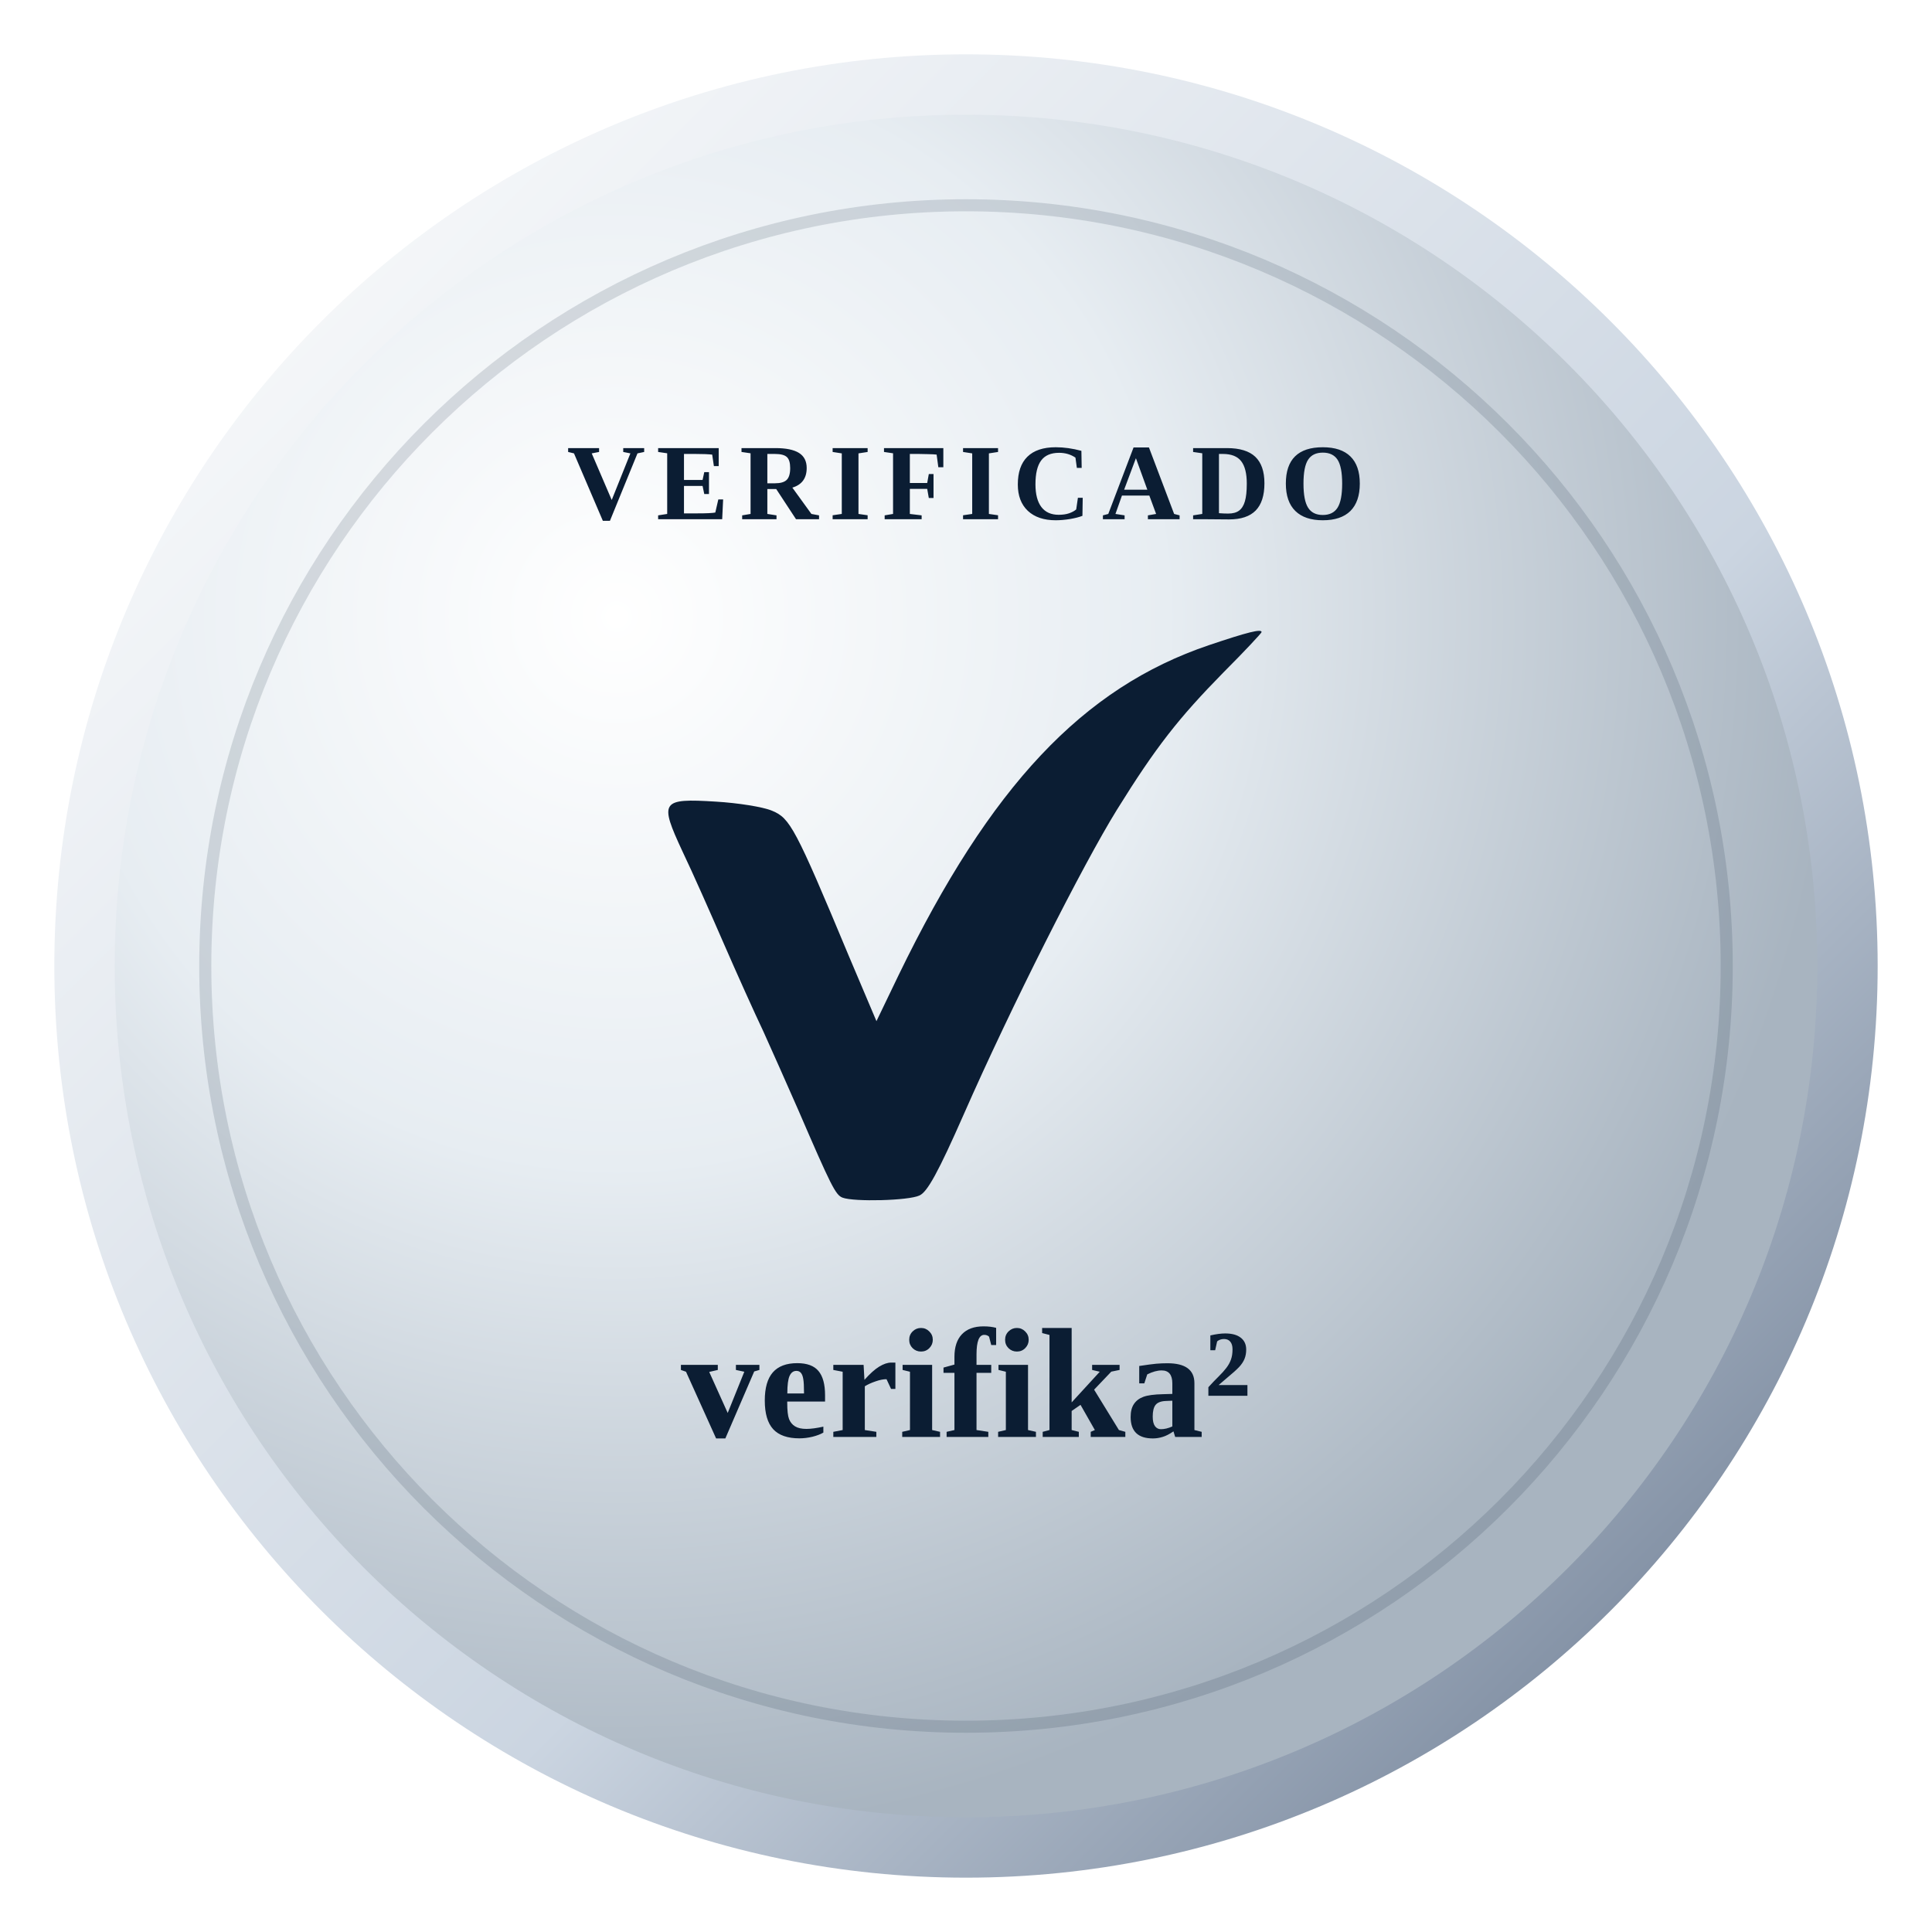
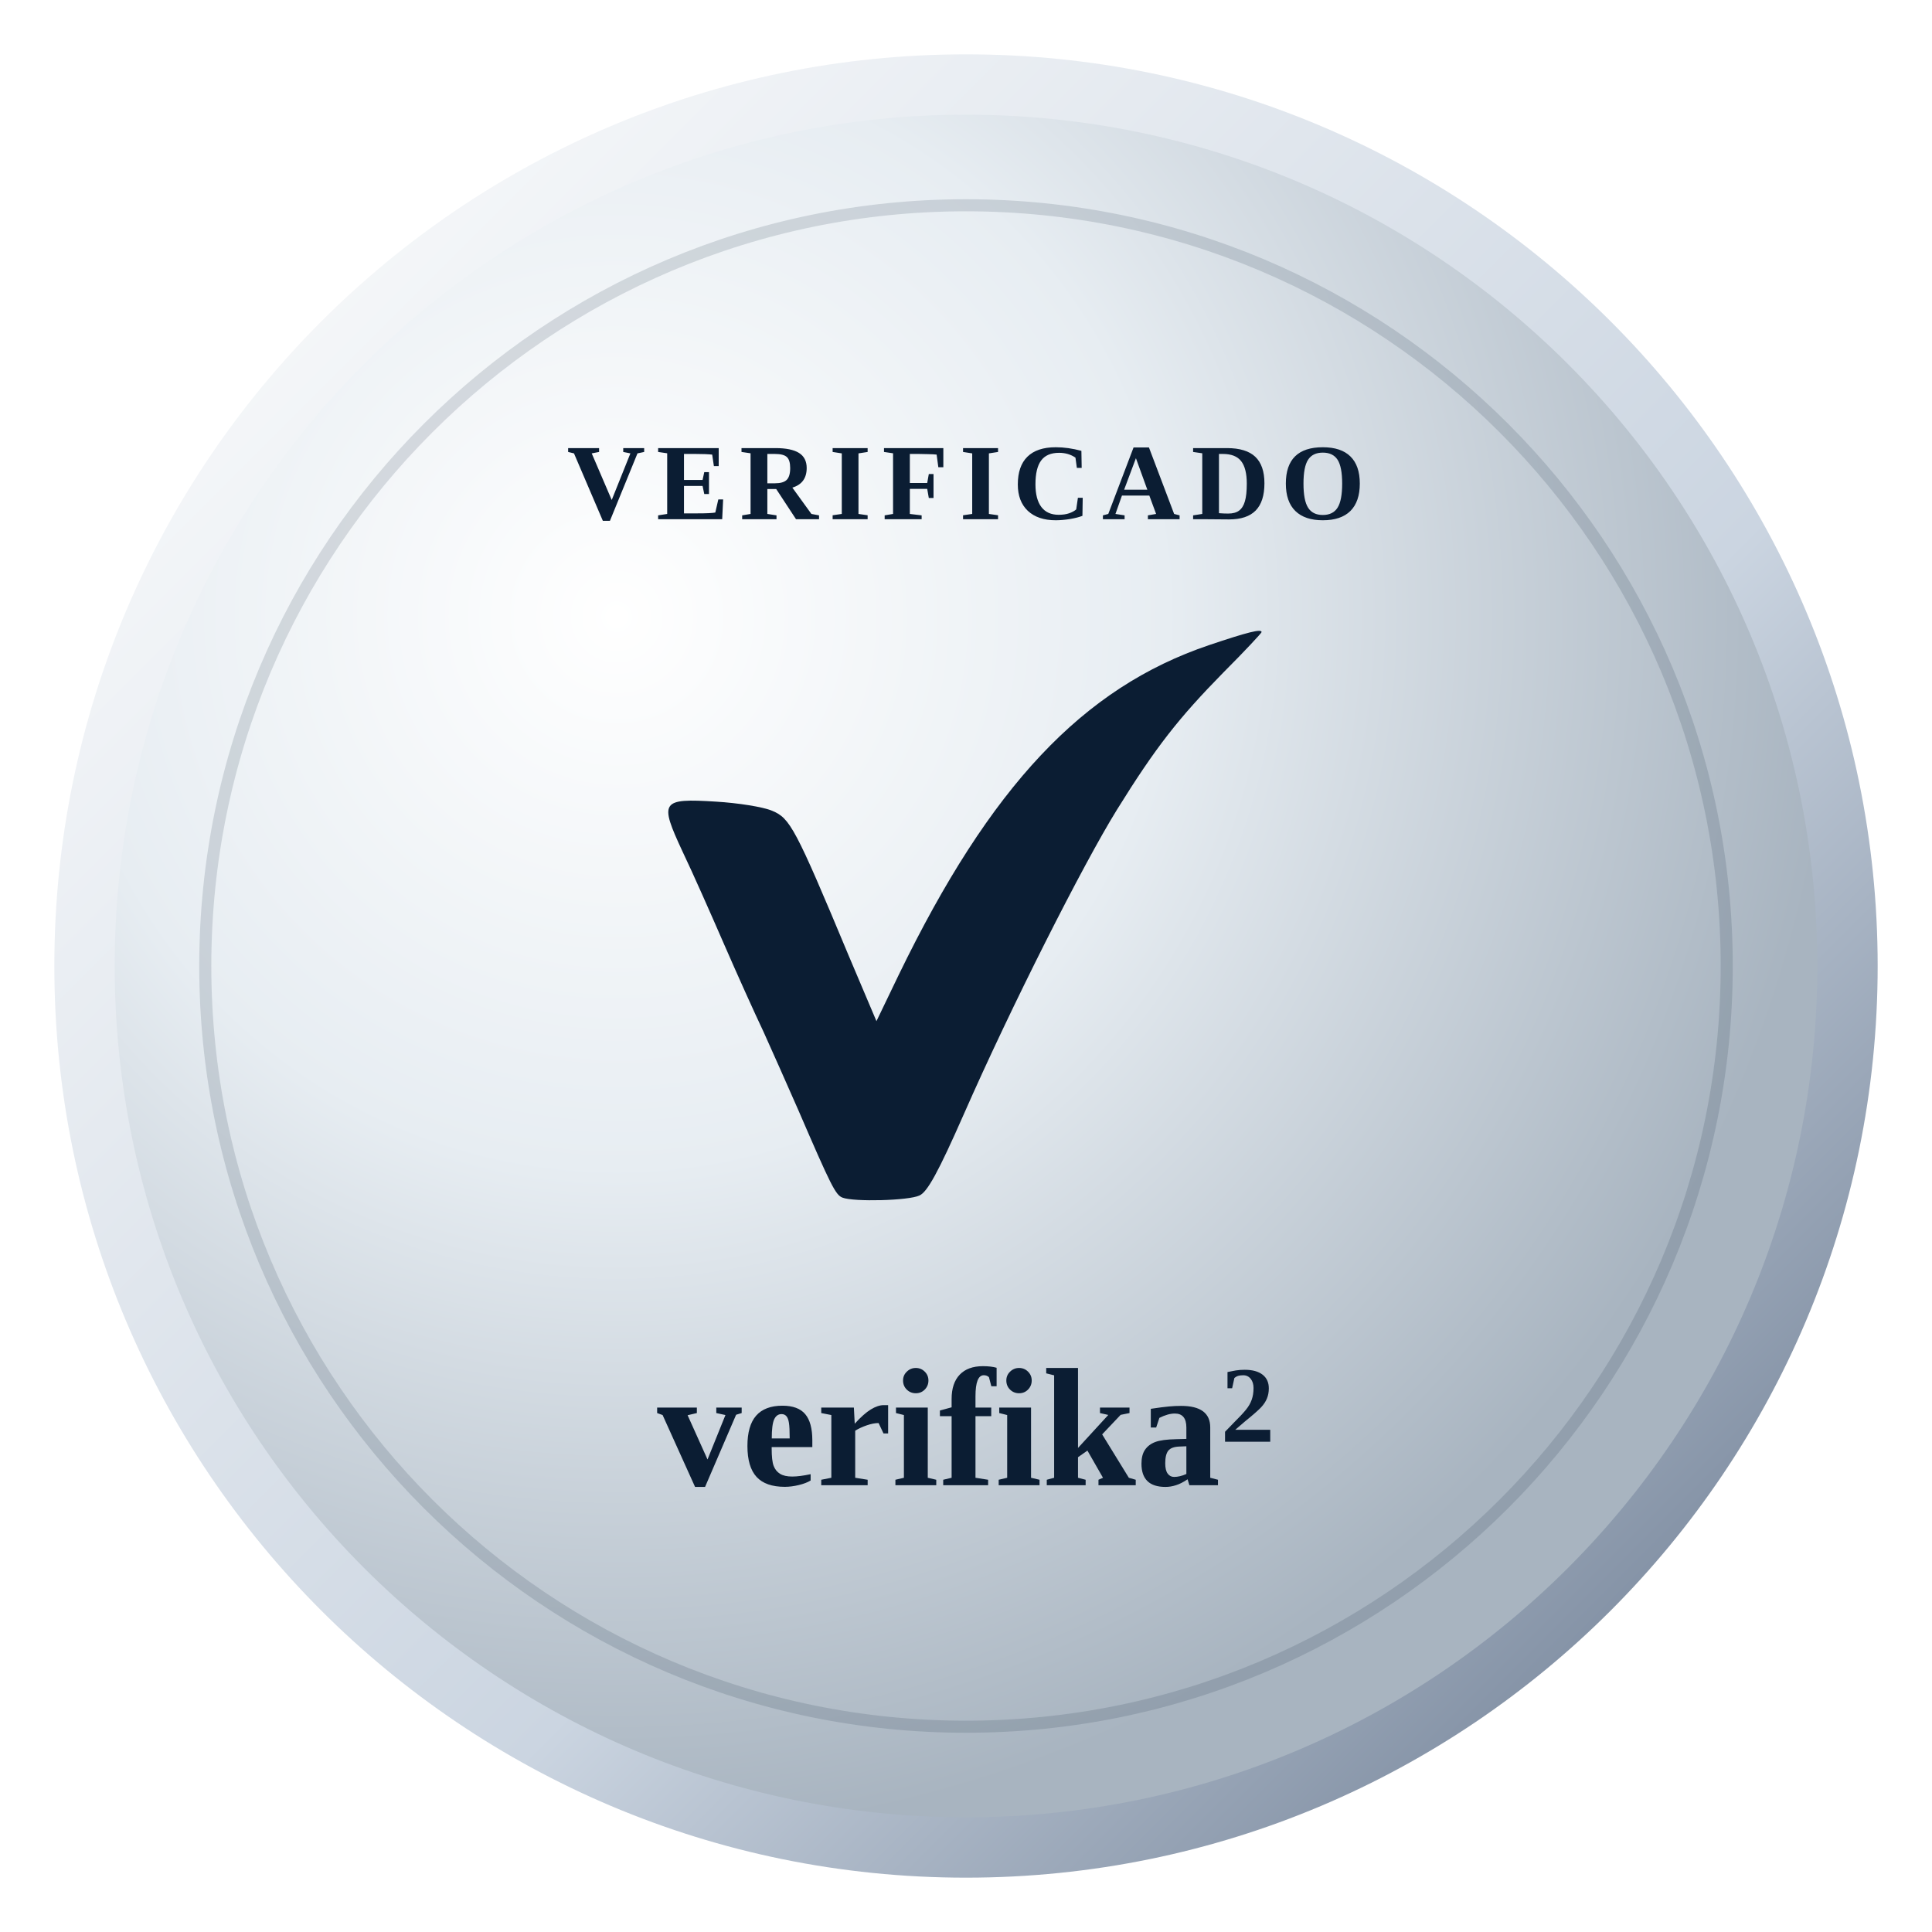
<svg xmlns="http://www.w3.org/2000/svg" viewBox="0 0 320 320" role="img" aria-label="Verificado por Verifika² (plata)">
  <defs>
    <radialGradient id="silverBg" cx="30%" cy="30%" r="70%">
      <stop offset="0" stop-color="#FFFFFF" />
      <stop offset="0.45" stop-color="#E7EDF2" />
      <stop offset="1" stop-color="#A8B4C0" />
    </radialGradient>
    <linearGradient id="silverStroke" x1="0" y1="0" x2="1" y2="1">
      <stop offset="0" stop-color="#FFFFFF" />
      <stop offset="0.6" stop-color="#CBD5E1" />
      <stop offset="1" stop-color="#64748B" />
    </linearGradient>
  </defs>
  <circle cx="160" cy="160" r="146" fill="url(#silverBg)" />
  <circle cx="160" cy="160" r="146" fill="none" stroke="url(#silverStroke)" stroke-width="10" />
  <circle cx="160" cy="160" r="126" fill="none" stroke="rgba(11,29,51,0.14)" stroke-width="2" />
  <g transform="translate(160 152) scale(0.72) translate(-75 -89)">
    <g transform="translate(0,162) scale(0.1,-0.1)" fill="#0B1D33" stroke="none">
      <path d="M1309 1357 c-290 -98 -503 -324 -714 -759 l-51 -106 -64 151 c-123 295 -135 316 -176 333 -21 9 -79 18 -129 21 -127 8 -131 1 -77 -115 23 -48 65 -143 95 -212 30 -69 71 -160 91 -202 19 -42 55 -123 80 -180 76 -176 86 -196 102 -202 26 -10 152 -7 177 5 18 8 43 53 102 187 109 248 274 574 352 700 90 145 142 211 245 316 49 49 88 91 88 93 0 8 -32 0 -121 -30z" />
    </g>
  </g>
  <text x="160" y="86" text-anchor="middle" font-family="Space Grotesk, Source Sans 3, sans-serif" font-size="18" font-weight="700" fill="#0B1D33" letter-spacing="1.8">
    VERIFICADO
  </text>
-   <text x="160" y="238" text-anchor="middle" font-family="Space Grotesk, Source Sans 3, sans-serif" font-size="26" font-weight="700" fill="#0B1D33">
-     verifika²
+   <text x="160" y="246" text-anchor="middle" font-family="Space Grotesk, Source Sans 3, sans-serif" font-size="28" font-weight="700" fill="#0B1D33">
+     verifika<tspan font-size="18" baseline-shift="super">2</tspan>
  </text>
</svg>
